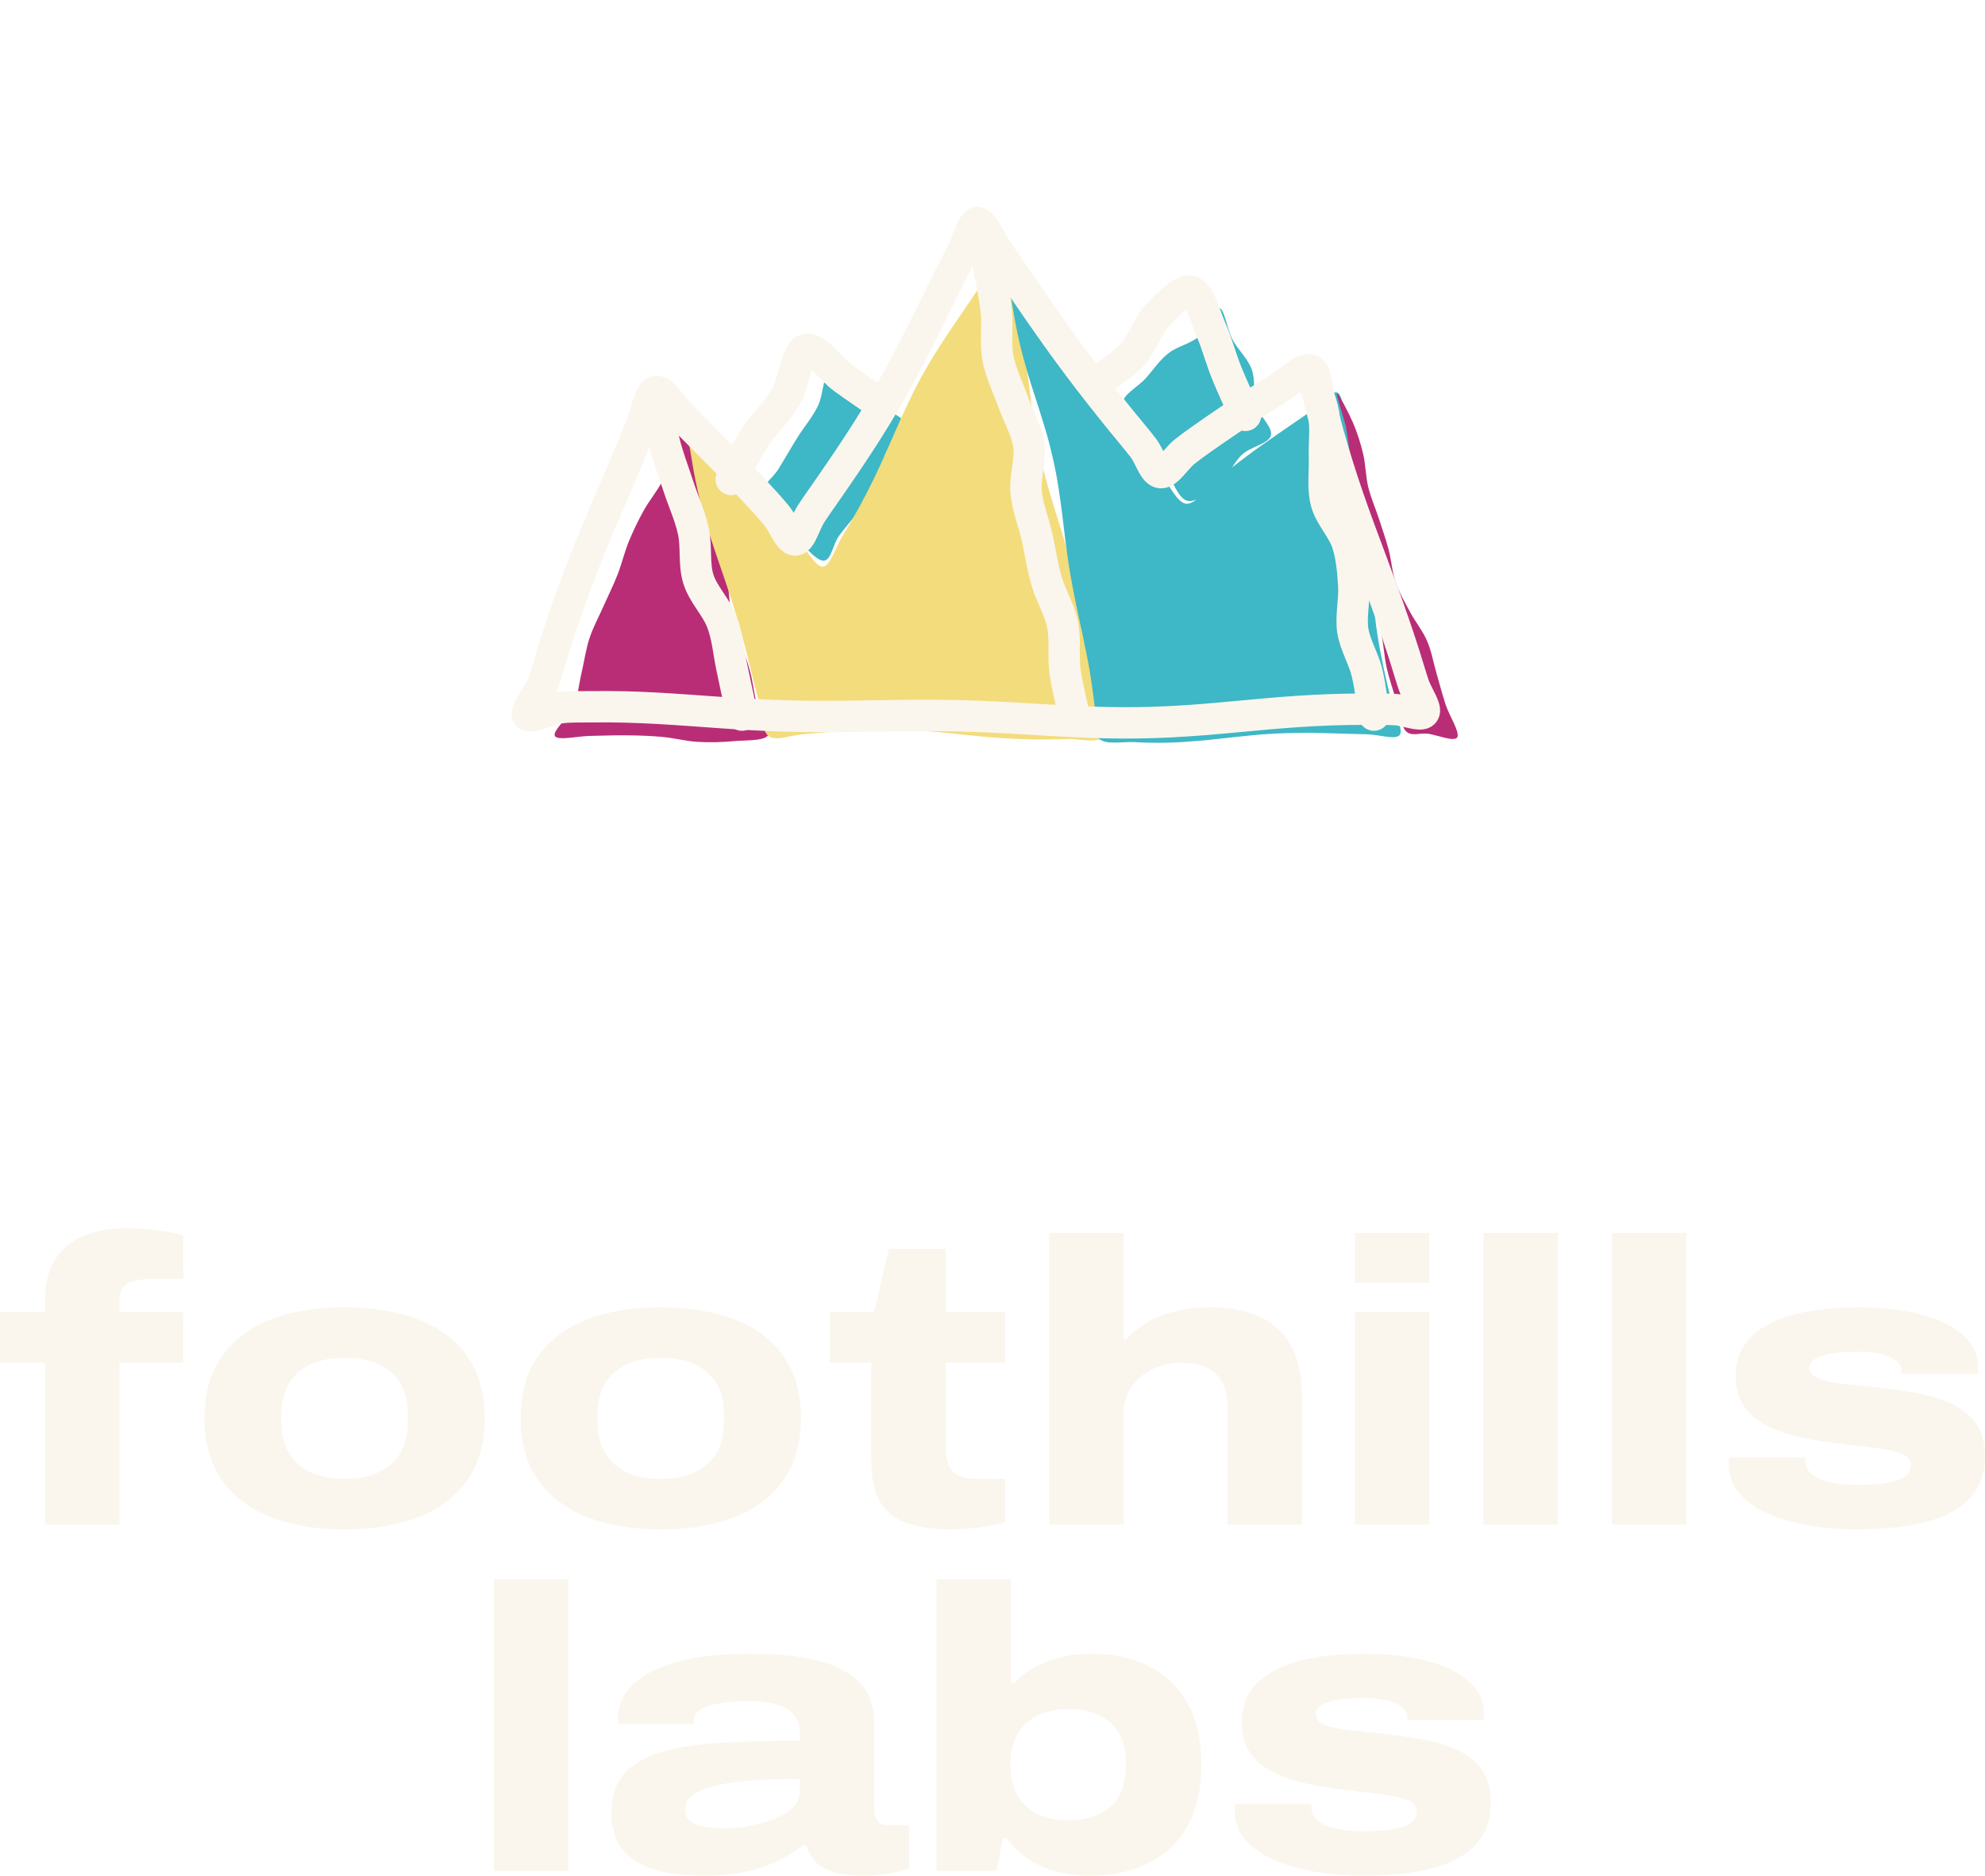
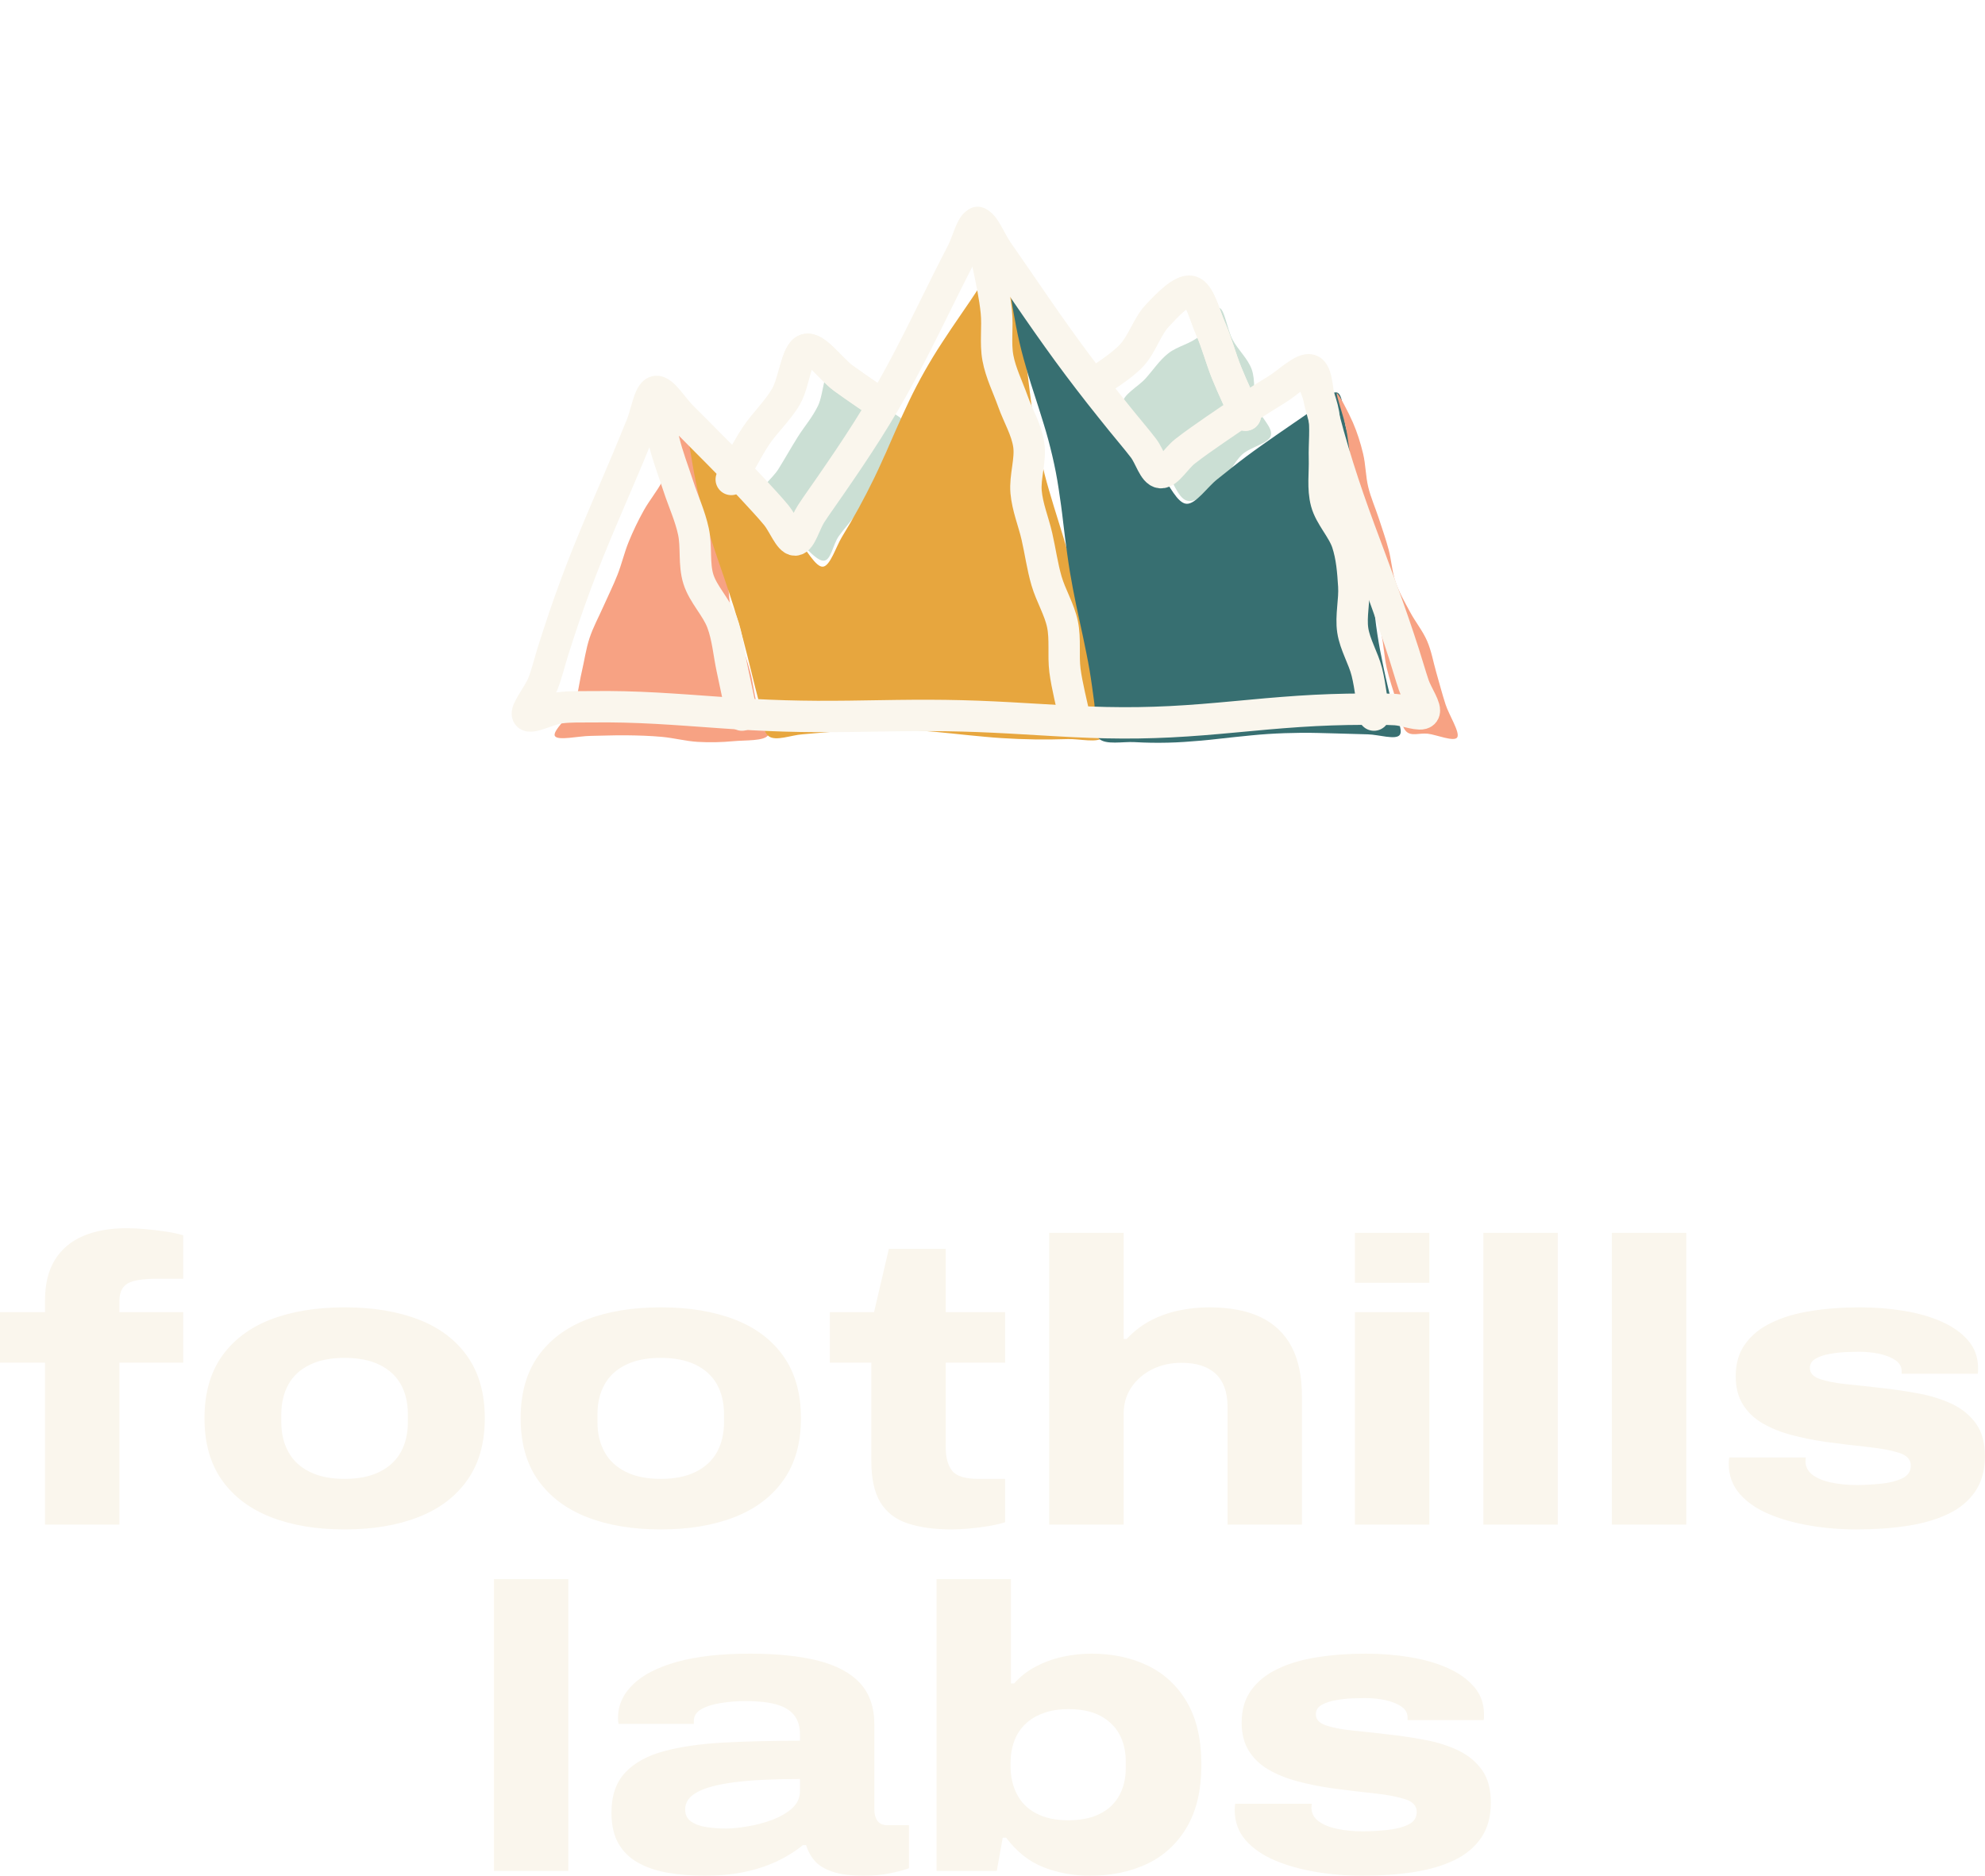
<svg xmlns="http://www.w3.org/2000/svg" viewBox="0 0 197.15 186.32" width="197.15" height="186.32" role="img" aria-label="Foothills Labs">
  <g transform="translate(50.57 0)">
    <g transform="translate(-6.67 -7.70) scale(0.2078)">
-       <path d="M 138.24 266.24 C 137.27 261.18 144.69 256.28 147.81 251.24 C 150.94 246.20 153.84 241.03 156.99 236.00 C 160.13 230.97 163.89 226.79 166.69 221.08 C 169.49 215.36 169.58 202.30 173.79 201.73 C 178.00 201.17 185.98 212.89 191.93 217.70 C 197.88 222.50 208.19 226.44 209.48 230.56 C 210.77 234.69 202.03 237.85 199.65 242.43 C 197.28 247.02 197.44 253.31 195.23 258.07 C 193.03 262.83 189.52 266.79 186.42 271.00 C 183.33 275.21 179.53 279.33 176.65 283.34 C 173.77 287.35 172.96 295.37 169.12 295.08 C 165.29 294.78 158.77 286.38 153.62 281.58 C 148.48 276.77 139.21 271.30 138.24 266.24 Z" fill="#3EB7C6" stroke="none" transform="translate(13 10)" />
-       <path d="M 312.32 220.16 C 312.01 215.86 319.58 212.06 323.22 208.02 C 326.87 203.99 329.87 199.31 334.17 195.93 C 338.46 192.54 344.97 191.34 349.00 187.72 C 353.03 184.10 355.73 173.94 358.37 174.22 C 361.01 174.50 362.25 184.52 364.85 189.42 C 367.46 194.32 372.13 198.40 374.01 203.63 C 375.89 208.85 374.62 215.49 376.14 220.77 C 377.67 226.04 384.30 231.34 383.16 235.28 C 382.03 239.22 373.45 240.56 369.34 244.41 C 365.22 248.26 362.88 254.74 358.49 258.40 C 354.10 262.06 347.28 267.64 343.01 266.38 C 338.74 265.12 335.83 256.27 332.85 250.85 C 329.86 245.42 328.51 238.95 325.09 233.83 C 321.67 228.72 312.63 224.46 312.32 220.16 Z" fill="#3EB7C6" stroke="none" transform="translate(13 10)" />
+       <path d="M 138.24 266.24 C 137.27 261.18 144.69 256.28 147.81 251.24 C 150.94 246.20 153.84 241.03 156.99 236.00 C 160.13 230.97 163.89 226.79 166.69 221.08 C 169.49 215.36 169.58 202.30 173.79 201.73 C 178.00 201.17 185.98 212.89 191.93 217.70 C 197.88 222.50 208.19 226.44 209.48 230.56 C 210.77 234.69 202.03 237.85 199.65 242.43 C 197.28 247.02 197.44 253.31 195.23 258.07 C 193.03 262.83 189.52 266.79 186.42 271.00 C 183.33 275.21 179.53 279.33 176.65 283.34 C 173.77 287.35 172.96 295.37 169.12 295.08 C 165.29 294.78 158.77 286.38 153.62 281.58 C 148.48 276.77 139.21 271.30 138.24 266.24 Z" fill="#CBDFD4" stroke="none" transform="translate(13 10)" />
+       <path d="M 312.32 220.16 C 312.01 215.86 319.58 212.06 323.22 208.02 C 326.87 203.99 329.87 199.31 334.17 195.93 C 338.46 192.54 344.97 191.34 349.00 187.72 C 353.03 184.10 355.73 173.94 358.37 174.22 C 361.01 174.50 362.25 184.52 364.85 189.42 C 367.46 194.32 372.13 198.40 374.01 203.63 C 375.89 208.85 374.62 215.49 376.14 220.77 C 377.67 226.04 384.30 231.34 383.16 235.28 C 382.03 239.22 373.45 240.56 369.34 244.41 C 365.22 248.26 362.88 254.74 358.49 258.40 C 354.10 262.06 347.28 267.64 343.01 266.38 C 338.74 265.12 335.83 256.27 332.85 250.85 C 329.86 245.42 328.51 238.95 325.09 233.83 C 321.67 228.72 312.63 224.46 312.32 220.16 Z" fill="#CBDFD4" stroke="none" transform="translate(13 10)" />
      <g fill="none" stroke="#FAF6ED" stroke-width="15.0" stroke-linecap="round" stroke-linejoin="round">
        <path d="M 138.24 266.24 C 140.19 262.80 145.60 252.23 149.94 245.62 C 154.29 239.00 160.30 233.45 164.30 226.54 C 168.29 219.64 169.33 205.64 173.92 204.19 C 178.51 202.74 185.84 213.46 191.84 217.83 C 197.84 222.20 206.91 228.30 209.92 230.40" />
        <path d="M 312.32 220.16 C 315.20 217.92 324.70 212.06 329.61 206.73 C 334.52 201.40 337.07 193.26 341.79 188.19 C 346.51 183.12 353.65 175.28 357.92 176.31 C 362.19 177.34 364.56 187.88 367.41 194.36 C 370.26 200.85 372.26 208.36 375.02 215.22 C 377.79 222.08 382.50 232.14 384.00 235.52" />
      </g>
-       <path d="M 40.96 378.88 C 39.60 376.52 47.75 369.72 49.88 364.63 C 52.02 359.55 52.49 353.80 53.76 348.37 C 55.04 342.94 55.78 337.30 57.52 332.05 C 59.25 326.80 61.93 321.94 64.16 316.89 C 66.39 311.84 68.88 306.90 70.89 301.77 C 72.90 296.63 74.14 291.19 76.22 286.08 C 78.30 280.97 80.69 275.99 83.39 271.13 C 86.09 266.27 89.83 261.82 92.40 256.92 C 94.98 252.01 97.19 246.88 98.85 241.68 C 100.52 236.48 101.07 225.88 102.40 225.69 C 103.73 225.51 105.45 235.50 106.83 240.55 C 108.20 245.60 109.06 250.93 110.65 255.98 C 112.25 261.04 114.58 265.90 116.42 270.90 C 118.26 275.89 120.51 280.78 121.68 285.95 C 122.84 291.12 122.86 296.60 123.42 301.94 C 123.97 307.27 123.99 312.75 125.02 317.96 C 126.06 323.17 128.08 328.11 129.64 333.18 C 131.19 338.25 133.02 343.25 134.35 348.38 C 135.68 353.51 136.17 358.95 137.60 363.96 C 139.02 368.98 144.77 375.58 142.88 378.48 C 141.00 381.38 131.90 380.81 126.29 381.35 C 120.68 381.88 114.92 382.02 109.23 381.68 C 103.54 381.34 97.85 379.82 92.16 379.29 C 86.47 378.77 80.78 378.61 75.09 378.54 C 69.40 378.46 63.72 378.76 58.03 378.82 C 52.34 378.87 42.32 381.24 40.96 378.88 Z" fill="#B92D77" stroke="none" transform="translate(13 10)" />
-       <path d="M 102.40 225.28 C 103.52 224.87 108.71 234.25 112.13 238.49 C 115.55 242.73 119.24 246.73 122.94 250.70 C 126.64 254.68 130.51 258.51 134.34 262.36 C 138.17 266.22 142.11 269.98 145.94 273.84 C 149.76 277.71 153.44 281.53 157.29 285.55 C 161.15 289.56 165.59 298.25 169.06 297.94 C 172.54 297.64 175.30 288.41 178.15 283.72 C 181.01 279.04 183.64 274.53 186.21 269.84 C 188.78 265.14 191.23 260.38 193.57 255.56 C 195.92 250.74 198.07 245.81 200.27 240.91 C 202.47 236.01 204.54 231.03 206.79 226.16 C 209.04 221.28 211.29 216.41 213.77 211.67 C 216.25 206.92 218.89 202.27 221.66 197.69 C 224.43 193.11 227.43 188.66 230.39 184.19 C 233.36 179.73 236.49 175.35 239.47 170.89 C 242.44 166.42 245.52 161.92 248.26 157.42 C 251.01 152.92 254.17 143.60 255.92 143.88 C 257.67 144.16 257.74 153.97 258.76 159.12 C 259.78 164.27 261.03 169.55 262.03 174.78 C 263.04 180.02 263.97 185.27 264.79 190.55 C 265.61 195.82 266.27 201.13 266.97 206.42 C 267.66 211.72 268.22 217.05 268.98 222.33 C 269.74 227.62 270.50 232.90 271.51 238.14 C 272.52 243.38 273.70 248.58 275.02 253.76 C 276.34 258.93 277.92 264.06 279.45 269.19 C 280.98 274.33 282.69 279.43 284.21 284.56 C 285.72 289.70 287.25 294.84 288.54 300.02 C 289.84 305.20 290.98 310.41 292.00 315.64 C 293.02 320.88 293.82 326.16 294.66 331.42 C 295.50 336.69 296.20 341.99 297.05 347.26 C 297.91 352.53 298.81 357.65 299.77 363.03 C 300.74 368.40 305.11 376.62 302.85 379.50 C 300.59 382.39 291.63 380.18 286.21 380.35 C 280.79 380.52 275.63 380.59 270.34 380.51 C 265.05 380.43 259.75 380.22 254.46 379.88 C 249.17 379.55 243.88 378.99 238.59 378.49 C 233.30 377.99 228.01 377.33 222.72 376.88 C 217.43 376.44 212.14 376.00 206.85 375.82 C 201.56 375.64 196.27 375.64 190.98 375.79 C 185.69 375.94 180.39 376.36 175.10 376.73 C 169.81 377.11 164.54 377.68 159.23 378.07 C 153.92 378.45 146.65 381.44 143.24 379.04 C 139.82 376.64 140.15 368.79 138.76 363.66 C 137.36 358.52 136.16 353.38 134.86 348.24 C 133.56 343.10 132.34 337.94 130.96 332.83 C 129.58 327.71 128.12 322.62 126.56 317.55 C 125.00 312.48 123.26 307.46 121.58 302.43 C 119.89 297.39 118.07 292.39 116.44 287.34 C 114.81 282.29 113.19 277.24 111.81 272.13 C 110.43 267.01 109.22 261.85 108.15 256.65 C 107.07 251.45 106.34 246.17 105.38 240.94 C 104.43 235.71 101.28 225.69 102.40 225.28 Z" fill="#F3DC7C" stroke="none" transform="translate(13 10)" />
-       <path d="M 256.00 143.36 C 257.46 142.89 262.93 152.12 266.33 156.55 C 269.72 160.98 273.04 165.46 276.37 169.94 C 279.69 174.42 283.08 178.86 286.26 183.44 C 289.44 188.02 292.52 192.67 295.47 197.42 C 298.41 202.17 301.15 207.06 303.94 211.92 C 306.74 216.77 309.37 221.74 312.23 226.55 C 315.09 231.36 317.97 236.15 321.10 240.77 C 324.23 245.39 327.37 249.76 330.99 254.27 C 334.61 258.79 338.39 267.55 342.81 267.87 C 347.23 268.19 352.74 259.94 357.50 256.18 C 362.26 252.41 366.67 248.81 371.38 245.29 C 376.08 241.77 380.91 238.43 385.72 235.06 C 390.53 231.69 395.38 228.46 400.23 225.07 C 405.09 221.67 411.72 213.66 414.84 214.69 C 417.97 215.71 417.59 225.75 418.98 231.20 C 420.36 236.65 421.85 241.97 423.16 247.38 C 424.46 252.79 425.78 258.19 426.80 263.65 C 427.83 269.12 428.65 274.62 429.32 280.14 C 429.98 285.67 430.35 291.26 430.81 296.82 C 431.27 302.39 431.54 307.99 432.08 313.54 C 432.62 319.10 433.21 324.64 434.05 330.14 C 434.88 335.63 435.96 341.08 437.10 346.52 C 438.24 351.96 439.60 357.47 440.88 362.78 C 442.16 368.08 446.66 375.80 444.77 378.35 C 442.87 380.90 434.71 378.20 429.51 378.08 C 424.31 377.95 418.89 377.75 413.58 377.63 C 408.27 377.50 402.96 377.30 397.65 377.35 C 392.34 377.40 387.03 377.58 381.72 377.92 C 376.41 378.26 371.11 378.86 365.80 379.39 C 360.49 379.91 355.18 380.64 349.87 381.08 C 344.56 381.53 339.25 381.95 333.94 382.06 C 328.63 382.18 323.49 382.12 318.01 381.80 C 312.52 381.48 304.23 383.25 301.03 380.15 C 297.83 377.06 299.55 368.68 298.79 363.22 C 298.04 357.76 297.40 352.63 296.50 347.37 C 295.61 342.11 294.50 336.89 293.42 331.67 C 292.35 326.44 291.10 321.25 290.05 316.02 C 288.99 310.80 287.96 305.57 287.09 300.30 C 286.22 295.04 285.54 289.74 284.83 284.44 C 284.13 279.14 283.61 273.81 282.87 268.52 C 282.12 263.23 281.39 257.94 280.37 252.71 C 279.35 247.47 278.12 242.28 276.74 237.12 C 275.36 231.95 273.67 226.85 272.09 221.72 C 270.50 216.60 268.73 211.51 267.22 206.37 C 265.71 201.24 264.25 196.09 263.04 190.89 C 261.83 185.69 260.86 180.45 259.95 175.19 C 259.04 169.94 258.24 164.66 257.58 159.35 C 256.93 154.05 254.54 143.83 256.00 143.36 Z" fill="#3EB7C6" stroke="none" transform="translate(13 10)" />
-       <path d="M 414.72 215.04 C 415.29 214.68 420.30 224.23 422.39 229.06 C 424.48 233.89 426.05 238.90 427.27 244.03 C 428.49 249.17 428.46 254.73 429.70 259.85 C 430.94 264.98 433.10 269.79 434.73 274.78 C 436.35 279.77 438.12 284.72 439.46 289.81 C 440.80 294.90 441.08 300.36 442.78 305.32 C 444.49 310.29 447.18 314.91 449.69 319.60 C 452.20 324.29 455.75 328.62 457.84 333.45 C 459.93 338.29 460.79 343.54 462.25 348.59 C 463.72 353.64 464.97 358.58 466.64 363.74 C 468.31 368.89 473.65 377.16 472.25 379.51 C 470.85 381.85 462.32 378.27 458.24 377.79 C 454.16 377.31 450.27 379.19 447.77 376.62 C 445.27 374.04 444.78 367.39 443.24 362.33 C 441.70 357.27 439.75 351.68 438.52 346.26 C 437.30 340.83 437.11 335.21 435.89 329.79 C 434.66 324.37 432.54 319.11 431.17 313.72 C 429.80 308.32 428.18 302.97 427.66 297.41 C 427.13 291.86 428.26 286.00 428.02 280.39 C 427.78 274.78 427.28 269.22 426.22 263.76 C 425.16 258.31 422.87 253.09 421.66 247.66 C 420.45 242.23 420.14 236.64 418.98 231.20 C 417.83 225.76 414.15 215.40 414.72 215.04 Z" fill="#B92D77" stroke="none" transform="translate(13 10)" />
+       <path d="M 40.96 378.88 C 39.60 376.52 47.75 369.72 49.88 364.63 C 52.02 359.55 52.49 353.80 53.76 348.37 C 55.04 342.94 55.78 337.30 57.52 332.05 C 59.25 326.80 61.93 321.94 64.16 316.89 C 66.39 311.84 68.88 306.90 70.89 301.77 C 72.90 296.63 74.14 291.19 76.22 286.08 C 78.30 280.97 80.69 275.99 83.39 271.13 C 86.09 266.27 89.83 261.82 92.40 256.92 C 94.98 252.01 97.19 246.88 98.85 241.68 C 100.52 236.48 101.07 225.88 102.40 225.69 C 103.73 225.51 105.45 235.50 106.83 240.55 C 108.20 245.60 109.06 250.93 110.65 255.98 C 112.25 261.04 114.58 265.90 116.42 270.90 C 118.26 275.89 120.51 280.78 121.68 285.95 C 122.84 291.12 122.86 296.60 123.42 301.94 C 123.97 307.27 123.99 312.75 125.02 317.96 C 126.06 323.17 128.08 328.11 129.64 333.18 C 131.19 338.25 133.02 343.25 134.35 348.38 C 135.68 353.51 136.17 358.95 137.60 363.96 C 139.02 368.98 144.77 375.58 142.88 378.48 C 141.00 381.38 131.90 380.81 126.29 381.35 C 120.68 381.88 114.92 382.02 109.23 381.68 C 103.54 381.34 97.85 379.82 92.16 379.29 C 86.47 378.77 80.78 378.61 75.09 378.54 C 69.40 378.46 63.72 378.76 58.03 378.82 C 52.34 378.87 42.32 381.24 40.96 378.88 Z" fill="#F7A283" stroke="none" transform="translate(13 10)" />
+       <path d="M 102.40 225.28 C 103.52 224.87 108.71 234.25 112.13 238.49 C 115.55 242.73 119.24 246.73 122.94 250.70 C 126.64 254.68 130.51 258.51 134.34 262.36 C 138.17 266.22 142.11 269.98 145.94 273.84 C 149.76 277.71 153.44 281.53 157.29 285.55 C 161.15 289.56 165.59 298.25 169.06 297.94 C 172.54 297.64 175.30 288.41 178.15 283.72 C 181.01 279.04 183.64 274.53 186.21 269.84 C 188.78 265.14 191.23 260.38 193.57 255.56 C 195.92 250.74 198.07 245.81 200.27 240.91 C 202.47 236.01 204.54 231.03 206.79 226.16 C 209.04 221.28 211.29 216.41 213.77 211.67 C 216.25 206.92 218.89 202.27 221.66 197.69 C 224.43 193.11 227.43 188.66 230.39 184.19 C 233.36 179.73 236.49 175.35 239.47 170.89 C 242.44 166.42 245.52 161.92 248.26 157.42 C 251.01 152.92 254.17 143.60 255.92 143.88 C 257.67 144.16 257.74 153.97 258.76 159.12 C 259.78 164.27 261.03 169.55 262.03 174.78 C 263.04 180.02 263.97 185.27 264.79 190.55 C 265.61 195.82 266.27 201.13 266.97 206.42 C 267.66 211.72 268.22 217.05 268.98 222.33 C 269.74 227.62 270.50 232.90 271.51 238.14 C 272.52 243.38 273.70 248.58 275.02 253.76 C 276.34 258.93 277.92 264.06 279.45 269.19 C 280.98 274.33 282.69 279.43 284.21 284.56 C 285.72 289.70 287.25 294.84 288.54 300.02 C 289.84 305.20 290.98 310.41 292.00 315.64 C 293.02 320.88 293.82 326.16 294.66 331.42 C 295.50 336.69 296.20 341.99 297.05 347.26 C 297.91 352.53 298.81 357.65 299.77 363.03 C 300.74 368.40 305.11 376.62 302.85 379.50 C 300.59 382.39 291.63 380.18 286.21 380.35 C 280.79 380.52 275.63 380.59 270.34 380.51 C 265.05 380.43 259.75 380.22 254.46 379.88 C 249.17 379.55 243.88 378.99 238.59 378.49 C 233.30 377.99 228.01 377.33 222.72 376.88 C 217.43 376.44 212.14 376.00 206.85 375.82 C 201.56 375.64 196.27 375.64 190.98 375.79 C 185.69 375.94 180.39 376.36 175.10 376.73 C 169.81 377.11 164.54 377.68 159.23 378.07 C 153.92 378.45 146.65 381.44 143.24 379.04 C 139.82 376.64 140.15 368.79 138.76 363.66 C 137.36 358.52 136.16 353.38 134.86 348.24 C 133.56 343.10 132.34 337.94 130.96 332.83 C 129.58 327.71 128.12 322.62 126.56 317.55 C 125.00 312.48 123.26 307.46 121.58 302.43 C 119.89 297.39 118.07 292.39 116.44 287.34 C 114.81 282.29 113.19 277.24 111.81 272.13 C 110.43 267.01 109.22 261.85 108.15 256.65 C 107.07 251.45 106.34 246.17 105.38 240.94 C 104.43 235.71 101.28 225.69 102.40 225.28 Z" fill="#E7A63E" stroke="none" transform="translate(13 10)" />
+       <path d="M 256.00 143.36 C 257.46 142.89 262.93 152.12 266.33 156.55 C 269.72 160.98 273.04 165.46 276.37 169.94 C 279.69 174.42 283.08 178.86 286.26 183.44 C 289.44 188.02 292.52 192.67 295.47 197.42 C 298.41 202.17 301.15 207.06 303.94 211.92 C 306.74 216.77 309.37 221.74 312.23 226.55 C 315.09 231.36 317.97 236.15 321.10 240.77 C 324.23 245.39 327.37 249.76 330.99 254.27 C 334.61 258.79 338.39 267.55 342.81 267.87 C 347.23 268.19 352.74 259.94 357.50 256.18 C 362.26 252.41 366.67 248.81 371.38 245.29 C 376.08 241.77 380.91 238.43 385.72 235.06 C 390.53 231.69 395.38 228.46 400.23 225.07 C 405.09 221.67 411.72 213.66 414.84 214.69 C 417.97 215.71 417.59 225.75 418.98 231.20 C 420.36 236.65 421.85 241.97 423.16 247.38 C 424.46 252.79 425.78 258.19 426.80 263.65 C 427.83 269.12 428.65 274.62 429.32 280.14 C 429.98 285.67 430.35 291.26 430.81 296.82 C 431.27 302.39 431.54 307.99 432.08 313.54 C 432.62 319.10 433.21 324.64 434.05 330.14 C 434.88 335.63 435.96 341.08 437.10 346.52 C 438.24 351.96 439.60 357.47 440.88 362.78 C 442.16 368.08 446.66 375.80 444.77 378.35 C 442.87 380.90 434.71 378.20 429.51 378.08 C 424.31 377.95 418.89 377.75 413.58 377.63 C 408.27 377.50 402.96 377.30 397.65 377.35 C 392.34 377.40 387.03 377.58 381.72 377.92 C 376.41 378.26 371.11 378.86 365.80 379.39 C 360.49 379.91 355.18 380.64 349.87 381.08 C 344.56 381.53 339.25 381.95 333.94 382.06 C 328.63 382.18 323.49 382.12 318.01 381.80 C 312.52 381.48 304.23 383.25 301.03 380.15 C 297.83 377.06 299.55 368.68 298.79 363.22 C 298.04 357.76 297.40 352.63 296.50 347.37 C 295.61 342.11 294.50 336.89 293.42 331.67 C 292.35 326.44 291.10 321.25 290.05 316.02 C 288.99 310.80 287.96 305.57 287.09 300.30 C 286.22 295.04 285.54 289.74 284.83 284.44 C 284.13 279.14 283.61 273.81 282.87 268.52 C 282.12 263.23 281.39 257.94 280.37 252.71 C 279.35 247.47 278.12 242.28 276.74 237.12 C 275.36 231.95 273.67 226.85 272.09 221.72 C 270.50 216.60 268.73 211.51 267.22 206.37 C 265.71 201.24 264.25 196.09 263.04 190.89 C 261.83 185.69 260.86 180.45 259.95 175.19 C 259.04 169.94 258.24 164.66 257.58 159.35 C 256.93 154.05 254.54 143.83 256.00 143.36 Z" fill="#376F71" stroke="none" transform="translate(13 10)" />
+       <path d="M 414.72 215.04 C 415.29 214.68 420.30 224.23 422.39 229.06 C 424.48 233.89 426.05 238.90 427.27 244.03 C 428.49 249.17 428.46 254.73 429.70 259.85 C 430.94 264.98 433.10 269.79 434.73 274.78 C 436.35 279.77 438.12 284.72 439.46 289.81 C 440.80 294.90 441.08 300.36 442.78 305.32 C 444.49 310.29 447.18 314.91 449.69 319.60 C 452.20 324.29 455.75 328.62 457.84 333.45 C 459.93 338.29 460.79 343.54 462.25 348.59 C 463.72 353.64 464.97 358.58 466.64 363.74 C 468.31 368.89 473.65 377.16 472.25 379.51 C 470.85 381.85 462.32 378.27 458.24 377.79 C 454.16 377.31 450.27 379.19 447.77 376.62 C 445.27 374.04 444.78 367.39 443.24 362.33 C 441.70 357.27 439.75 351.68 438.52 346.26 C 437.30 340.83 437.11 335.21 435.89 329.79 C 434.66 324.37 432.54 319.11 431.17 313.72 C 429.80 308.32 428.18 302.97 427.66 297.41 C 427.13 291.86 428.26 286.00 428.02 280.39 C 427.78 274.78 427.28 269.22 426.22 263.76 C 425.16 258.31 422.87 253.09 421.66 247.66 C 420.45 242.23 420.14 236.64 418.98 231.20 C 417.83 225.76 414.15 215.40 414.72 215.04 Z" fill="#F7A283" stroke="none" transform="translate(13 10)" />
      <g fill="none" stroke="#FAF6ED" stroke-width="15.0" stroke-linecap="round" stroke-linejoin="round">
        <path d="M 40.96 378.88 C 39.61 376.97 46.17 369.08 48.20 363.96 C 50.22 358.83 51.44 353.38 53.12 348.11 C 54.80 342.84 56.49 337.58 58.27 332.35 C 60.05 327.13 61.89 321.92 63.81 316.75 C 65.72 311.58 67.72 306.44 69.77 301.32 C 71.82 296.20 73.95 291.11 76.09 286.03 C 78.22 280.94 80.43 275.88 82.59 270.81 C 84.75 265.73 86.94 260.67 89.07 255.58 C 91.20 250.50 93.17 245.51 95.36 240.28 C 97.54 235.05 98.97 224.86 102.18 224.18 C 105.40 223.49 110.64 232.24 114.64 236.16 C 118.63 240.09 122.32 243.86 126.15 247.72 C 129.98 251.58 133.83 255.42 137.61 259.33 C 141.39 263.23 145.16 267.15 148.84 271.14 C 152.53 275.14 156.42 279.27 159.74 283.28 C 163.06 287.28 166.00 295.29 168.77 295.20 C 171.55 295.10 173.58 287.00 176.37 282.71 C 179.16 278.42 182.47 273.87 185.51 269.44 C 188.54 265.01 191.61 260.60 194.59 256.14 C 197.56 251.68 200.52 247.20 203.38 242.67 C 206.24 238.14 209.03 233.58 211.73 228.96 C 214.43 224.34 217.04 219.67 219.58 214.96 C 222.13 210.26 224.58 205.49 227.01 200.72 C 229.45 195.96 231.81 191.14 234.19 186.34 C 236.58 181.55 238.92 176.73 241.33 171.94 C 243.73 167.15 246.17 162.35 248.62 157.63 C 251.07 152.90 253.19 143.67 256.00 143.58 C 258.82 143.50 262.36 152.56 265.53 157.11 C 268.71 161.66 271.89 166.28 275.05 170.87 C 278.22 175.46 281.35 180.08 284.53 184.66 C 287.71 189.24 290.90 193.82 294.15 198.35 C 297.39 202.89 300.68 207.40 304.03 211.86 C 307.37 216.32 310.78 220.74 314.22 225.14 C 317.67 229.54 321.18 233.88 324.68 238.24 C 328.19 242.59 332.11 247.13 335.25 251.25 C 338.39 255.38 340.19 262.72 343.50 262.99 C 346.81 263.25 350.79 256.23 355.11 252.82 C 359.42 249.41 364.58 245.87 369.40 242.52 C 374.22 239.17 379.10 235.90 384.03 232.69 C 388.96 229.49 393.79 226.41 398.95 223.27 C 404.11 220.14 411.53 212.78 414.99 213.90 C 418.45 215.01 418.24 224.76 419.71 229.98 C 421.18 235.20 422.39 240.16 423.82 245.22 C 425.26 250.28 426.75 255.32 428.32 260.33 C 429.89 265.34 431.55 270.32 433.25 275.29 C 434.96 280.25 436.75 285.19 438.55 290.12 C 440.35 295.05 442.21 299.97 444.04 304.89 C 445.86 309.81 447.71 314.73 449.50 319.67 C 451.29 324.60 453.06 329.55 454.76 334.51 C 456.47 339.48 458.12 344.46 459.74 349.46 C 461.35 354.45 462.85 359.79 464.44 364.49 C 466.03 369.20 470.74 375.71 469.28 377.67 C 467.82 379.63 460.51 376.52 455.68 376.25 C 450.85 375.98 445.44 376.04 440.32 376.05 C 435.20 376.07 430.08 376.15 424.96 376.33 C 419.84 376.50 414.72 376.78 409.60 377.11 C 404.48 377.44 399.36 377.87 394.24 378.30 C 389.12 378.74 384.00 379.25 378.88 379.71 C 373.76 380.17 368.64 380.66 363.52 381.05 C 358.40 381.44 353.28 381.81 348.16 382.06 C 343.04 382.31 337.92 382.49 332.80 382.56 C 327.68 382.64 322.56 382.60 317.44 382.50 C 312.32 382.39 307.20 382.18 302.08 381.94 C 296.96 381.71 291.84 381.39 286.72 381.10 C 281.60 380.81 276.48 380.47 271.36 380.21 C 266.24 379.94 261.12 379.68 256.00 379.49 C 250.88 379.31 245.76 379.17 240.64 379.10 C 235.52 379.03 230.40 379.03 225.28 379.05 C 220.16 379.07 215.04 379.17 209.92 379.24 C 204.80 379.31 199.68 379.42 194.56 379.47 C 189.44 379.52 184.32 379.57 179.20 379.54 C 174.08 379.51 168.96 379.43 163.84 379.28 C 158.72 379.13 153.60 378.91 148.48 378.64 C 143.36 378.37 138.24 378.02 133.12 377.67 C 128.00 377.33 122.88 376.92 117.76 376.57 C 112.64 376.23 107.52 375.86 102.40 375.59 C 97.28 375.33 92.16 375.09 87.04 374.98 C 81.92 374.86 76.80 374.83 71.68 374.90 C 66.56 374.97 61.44 374.74 56.32 375.41 C 51.20 376.07 42.31 380.79 40.96 378.88 Z" />
        <path d="M 102.40 225.28 C 103.01 229.03 104.32 240.44 106.08 247.80 C 107.84 255.17 110.63 262.26 112.97 269.47 C 115.32 276.68 118.57 283.64 120.16 291.05 C 121.76 298.46 120.27 306.69 122.55 313.92 C 124.82 321.15 131.15 327.30 133.83 334.42 C 136.51 341.54 137.05 349.23 138.64 356.64 C 140.23 364.05 142.57 375.17 143.36 378.88" />
        <path d="M 256.00 143.36 C 256.86 146.90 259.70 157.46 261.19 164.58 C 262.68 171.69 264.19 178.81 264.94 186.07 C 265.69 193.33 264.37 201.00 265.70 208.15 C 267.02 215.30 270.44 222.05 272.90 228.97 C 275.36 235.90 279.41 242.52 280.45 249.73 C 281.50 256.93 278.52 264.93 279.17 272.21 C 279.81 279.49 282.70 286.34 284.33 293.43 C 285.96 300.52 286.91 307.75 288.95 314.76 C 290.99 321.77 295.11 328.37 296.57 335.50 C 298.04 342.62 296.83 350.27 297.74 357.50 C 298.66 364.73 301.36 375.32 302.08 378.88" />
        <path d="M 414.72 215.04 C 415.83 218.36 420.23 228.14 421.40 234.99 C 422.57 241.83 421.56 249.09 421.76 256.12 C 421.97 263.15 420.82 270.43 422.63 277.16 C 424.44 283.88 430.44 289.83 432.64 296.48 C 434.83 303.14 435.35 310.11 435.79 317.09 C 436.24 324.07 434.27 331.51 435.31 338.38 C 436.35 345.25 440.36 351.57 442.05 358.32 C 443.74 365.07 444.87 375.45 445.44 378.88" />
        <path d="M 138.24 266.24 C 140.19 262.80 145.53 252.20 149.92 245.60 C 154.30 239.01 160.54 233.60 164.54 226.68 C 168.54 219.77 169.36 205.60 173.91 204.12 C 178.45 202.65 185.82 213.47 191.82 217.85 C 197.82 222.23 206.90 228.31 209.92 230.40" />
        <path d="M 312.32 220.16 C 315.24 217.96 324.94 212.30 329.82 206.94 C 334.71 201.59 336.98 193.12 341.65 188.05 C 346.33 182.99 353.57 175.51 357.87 176.56 C 362.17 177.61 364.61 187.89 367.46 194.34 C 370.31 200.79 372.22 208.38 374.98 215.24 C 377.73 222.11 382.50 232.14 384.00 235.52" />
      </g>
    </g>
  </g>
  <g fill="#FAF6ED" transform="translate(-0.43 151.44)">
    <path d="M4.9 0V-16.08H0.43V-21.1H4.9V-22.25Q4.9 -24.72 5.89 -26.31Q6.88 -27.9 8.7 -28.67Q10.53 -29.44 12.98 -29.44Q13.85 -29.44 14.87 -29.35Q15.89 -29.26 16.88 -29.11Q17.86 -28.96 18.63 -28.74V-24.42H16Q13.9 -24.42 13.09 -23.94Q12.29 -23.45 12.29 -22.23V-21.1H18.63V-16.08H12.29V0Z M34.66 0.48Q30.44 0.48 27.31 -0.75Q24.19 -1.98 22.46 -4.43Q20.74 -6.88 20.74 -10.56Q20.74 -14.26 22.46 -16.71Q24.19 -19.16 27.31 -20.37Q30.44 -21.58 34.66 -21.58Q38.87 -21.58 42 -20.37Q45.13 -19.16 46.85 -16.71Q48.58 -14.26 48.58 -10.56Q48.58 -6.88 46.85 -4.43Q45.13 -1.98 42 -0.75Q38.87 0.48 34.66 0.48ZM34.66 -4.54Q36.74 -4.54 38.15 -5.25Q39.55 -5.95 40.25 -7.22Q40.94 -8.49 40.94 -10.16V-10.96Q40.94 -12.65 40.25 -13.91Q39.55 -15.17 38.15 -15.86Q36.74 -16.56 34.66 -16.56Q32.57 -16.56 31.17 -15.86Q29.76 -15.17 29.07 -13.91Q28.37 -12.65 28.37 -10.96V-10.16Q28.37 -8.49 29.07 -7.22Q29.76 -5.95 31.17 -5.25Q32.57 -4.54 34.66 -4.54Z M66.06 0.48Q61.84 0.48 58.71 -0.75Q55.59 -1.98 53.86 -4.43Q52.14 -6.88 52.14 -10.56Q52.14 -14.26 53.86 -16.71Q55.59 -19.16 58.71 -20.37Q61.84 -21.58 66.06 -21.58Q70.27 -21.58 73.4 -20.37Q76.53 -19.16 78.25 -16.71Q79.98 -14.26 79.98 -10.56Q79.98 -6.88 78.25 -4.43Q76.53 -1.98 73.4 -0.75Q70.27 0.48 66.06 0.48ZM66.06 -4.54Q68.14 -4.54 69.55 -5.25Q70.95 -5.95 71.65 -7.22Q72.34 -8.49 72.34 -10.16V-10.96Q72.34 -12.65 71.65 -13.91Q70.95 -15.17 69.55 -15.86Q68.14 -16.56 66.06 -16.56Q63.97 -16.56 62.57 -15.86Q61.16 -15.17 60.47 -13.91Q59.77 -12.65 59.77 -10.96V-10.16Q59.77 -8.49 60.47 -7.22Q61.16 -5.95 62.57 -5.25Q63.97 -4.54 66.06 -4.54Z M94.99 0.48Q92.37 0.48 90.58 -0.12Q88.79 -0.71 87.88 -2.19Q86.97 -3.67 86.97 -6.31V-16.08H82.85V-21.1H87.24L88.71 -27.39H94.36V-21.1H100.26V-16.08H94.36V-7.67Q94.36 -6.15 95 -5.34Q95.64 -4.54 97.63 -4.54H100.26V-0.24Q99.7 -0.04 98.72 0.13Q97.74 0.3 96.73 0.39Q95.72 0.48 94.99 0.48Z M104.64 0V-28.98H112.03V-18.44H112.33Q113.43 -19.61 114.77 -20.3Q116.1 -20.98 117.58 -21.28Q119.05 -21.58 120.51 -21.58Q123.58 -21.58 125.63 -20.61Q127.67 -19.63 128.71 -17.67Q129.74 -15.7 129.74 -12.74V0H122.35V-11.71Q122.35 -12.79 122.05 -13.62Q121.74 -14.45 121.16 -14.99Q120.58 -15.53 119.73 -15.8Q118.88 -16.07 117.77 -16.07Q116.18 -16.07 114.88 -15.43Q113.58 -14.78 112.81 -13.65Q112.03 -12.51 112.03 -11V0Z M135 -24.02V-28.98H142.39V-24.02ZM135 0V-21.1H142.39V0Z M147.76 0V-28.98H155.15V0Z M160.52 0V-28.98H167.91V0Z M184.81 0.48Q182.45 0.48 180.19 0.1Q177.93 -0.28 176.11 -1.05Q174.29 -1.82 173.21 -3.06Q172.13 -4.31 172.13 -6.05Q172.13 -6.21 172.14 -6.36Q172.15 -6.51 172.19 -6.67H179.79Q179.76 -6.56 179.76 -6.45Q179.75 -6.34 179.75 -6.26Q179.77 -5.44 180.48 -4.92Q181.18 -4.41 182.34 -4.17Q183.49 -3.93 184.83 -3.93Q185.98 -3.93 187.23 -4.06Q188.49 -4.18 189.35 -4.59Q190.21 -4.99 190.21 -5.86Q190.21 -6.75 189.07 -7.12Q187.94 -7.49 186.02 -7.7Q184.1 -7.9 181.72 -8.22Q179.93 -8.48 178.33 -8.91Q176.73 -9.34 175.49 -10.06Q174.25 -10.78 173.54 -11.92Q172.82 -13.07 172.82 -14.73Q172.82 -16.65 173.77 -17.95Q174.71 -19.26 176.39 -20.06Q178.06 -20.87 180.31 -21.22Q182.55 -21.58 185.15 -21.58Q187.43 -21.58 189.53 -21.23Q191.63 -20.89 193.29 -20.15Q194.95 -19.41 195.92 -18.27Q196.89 -17.13 196.89 -15.56Q196.89 -15.42 196.89 -15.26Q196.89 -15.09 196.85 -14.98H189.3V-15.23Q189.3 -15.91 188.68 -16.33Q188.05 -16.75 187.1 -16.96Q186.14 -17.17 185.07 -17.17Q184.65 -17.17 183.84 -17.14Q183.03 -17.11 182.19 -16.96Q181.35 -16.82 180.77 -16.49Q180.19 -16.16 180.19 -15.55Q180.19 -14.8 181.18 -14.46Q182.17 -14.12 183.78 -13.95Q185.39 -13.79 187.27 -13.57Q189.2 -13.36 191.05 -13.01Q192.9 -12.66 194.37 -11.95Q195.84 -11.23 196.71 -10Q197.57 -8.77 197.57 -6.78Q197.57 -4.71 196.62 -3.31Q195.67 -1.9 193.95 -1.07Q192.23 -0.24 189.9 0.12Q187.57 0.48 184.81 0.48Z" />
  </g>
  <g fill="#FAF6ED" transform="translate(46.46 185.84)">
    <path d="M2.6 0V-28.98H9.99V0Z M23.56 0.48Q21.59 0.48 19.9 0.19Q18.2 -0.1 16.94 -0.8Q15.67 -1.5 14.97 -2.71Q14.27 -3.92 14.27 -5.79Q14.27 -8.32 15.64 -9.77Q17.01 -11.23 19.52 -11.9Q22.04 -12.57 25.46 -12.75Q28.88 -12.93 32.99 -12.93V-13.57Q32.99 -14.78 32.38 -15.51Q31.78 -16.23 30.59 -16.55Q29.41 -16.87 27.62 -16.87Q26.35 -16.87 25.16 -16.68Q23.97 -16.5 23.21 -16.07Q22.45 -15.64 22.45 -14.9V-14.6H14.98Q14.94 -14.76 14.93 -14.88Q14.92 -15.01 14.92 -15.19Q14.92 -17.07 16.4 -18.51Q17.88 -19.96 20.8 -20.77Q23.72 -21.58 28.02 -21.58Q32 -21.58 34.76 -20.89Q37.52 -20.2 38.95 -18.66Q40.38 -17.12 40.38 -14.53V-6.1Q40.38 -5.4 40.69 -4.97Q41 -4.54 41.69 -4.54H43.82V-0.27Q43.25 -0.04 42.01 0.22Q40.78 0.48 39.37 0.48Q37.39 0.48 36.2 0.07Q35.02 -0.33 34.43 -1.03Q33.85 -1.72 33.6 -2.56H33.28Q32.14 -1.63 30.66 -0.93Q29.17 -0.24 27.4 0.12Q25.63 0.48 23.56 0.48ZM25.64 -4.21Q26.55 -4.21 27.78 -4.42Q29.01 -4.62 30.21 -5.06Q31.41 -5.51 32.2 -6.21Q32.99 -6.91 32.99 -7.92V-9.13Q29.05 -9.13 26.52 -8.81Q24 -8.49 22.8 -7.83Q21.59 -7.18 21.59 -6.12Q21.59 -5.3 22.19 -4.9Q22.78 -4.49 23.71 -4.35Q24.65 -4.21 25.64 -4.21Z M61.78 0.48Q59.35 0.48 57.19 -0.36Q55.04 -1.2 53.47 -3.3H53.13L52.54 0H46.56V-28.98H53.95V-18.62H54.27Q55.18 -19.66 56.44 -20.31Q57.7 -20.97 59.13 -21.28Q60.57 -21.58 61.94 -21.58Q65.08 -21.58 67.54 -20.39Q70 -19.2 71.43 -16.76Q72.86 -14.32 72.86 -10.54Q72.86 -6.8 71.42 -4.35Q69.98 -1.9 67.49 -0.71Q64.99 0.48 61.78 0.48ZM59.64 -5.03Q61.53 -5.03 62.8 -5.68Q64.07 -6.32 64.71 -7.5Q65.35 -8.67 65.35 -10.22V-10.88Q65.35 -12.43 64.71 -13.59Q64.07 -14.74 62.82 -15.41Q61.56 -16.07 59.67 -16.07Q58.24 -16.07 57.17 -15.67Q56.09 -15.28 55.36 -14.57Q54.63 -13.87 54.27 -12.88Q53.91 -11.9 53.91 -10.68V-10.4Q53.91 -8.82 54.55 -7.6Q55.18 -6.38 56.47 -5.71Q57.75 -5.03 59.64 -5.03Z M88.85 0.48Q86.49 0.48 84.23 0.1Q81.97 -0.28 80.15 -1.05Q78.33 -1.82 77.25 -3.06Q76.17 -4.31 76.17 -6.05Q76.17 -6.21 76.18 -6.36Q76.19 -6.51 76.23 -6.67H83.83Q83.8 -6.56 83.8 -6.45Q83.79 -6.34 83.79 -6.26Q83.81 -5.44 84.52 -4.92Q85.22 -4.41 86.38 -4.17Q87.53 -3.93 88.87 -3.93Q90.02 -3.93 91.27 -4.06Q92.53 -4.18 93.39 -4.59Q94.25 -4.99 94.25 -5.86Q94.25 -6.75 93.11 -7.12Q91.98 -7.49 90.06 -7.7Q88.14 -7.9 85.76 -8.22Q83.97 -8.48 82.37 -8.91Q80.77 -9.34 79.53 -10.06Q78.29 -10.78 77.58 -11.92Q76.86 -13.07 76.86 -14.73Q76.86 -16.65 77.81 -17.95Q78.75 -19.26 80.43 -20.06Q82.1 -20.87 84.35 -21.22Q86.59 -21.58 89.19 -21.58Q91.47 -21.58 93.57 -21.23Q95.67 -20.89 97.33 -20.15Q98.99 -19.41 99.96 -18.27Q100.93 -17.13 100.93 -15.56Q100.93 -15.42 100.93 -15.26Q100.93 -15.09 100.89 -14.98H93.34V-15.23Q93.34 -15.91 92.72 -16.33Q92.09 -16.75 91.14 -16.96Q90.18 -17.17 89.11 -17.17Q88.69 -17.17 87.88 -17.14Q87.07 -17.11 86.23 -16.96Q85.39 -16.82 84.81 -16.49Q84.23 -16.16 84.23 -15.55Q84.23 -14.8 85.22 -14.46Q86.21 -14.12 87.82 -13.95Q89.43 -13.79 91.31 -13.57Q93.24 -13.36 95.09 -13.01Q96.94 -12.66 98.41 -11.95Q99.88 -11.23 100.75 -10Q101.61 -8.77 101.61 -6.78Q101.61 -4.71 100.66 -3.31Q99.71 -1.9 97.99 -1.07Q96.27 -0.24 93.94 0.12Q91.61 0.48 88.85 0.48Z" />
  </g>
</svg>
